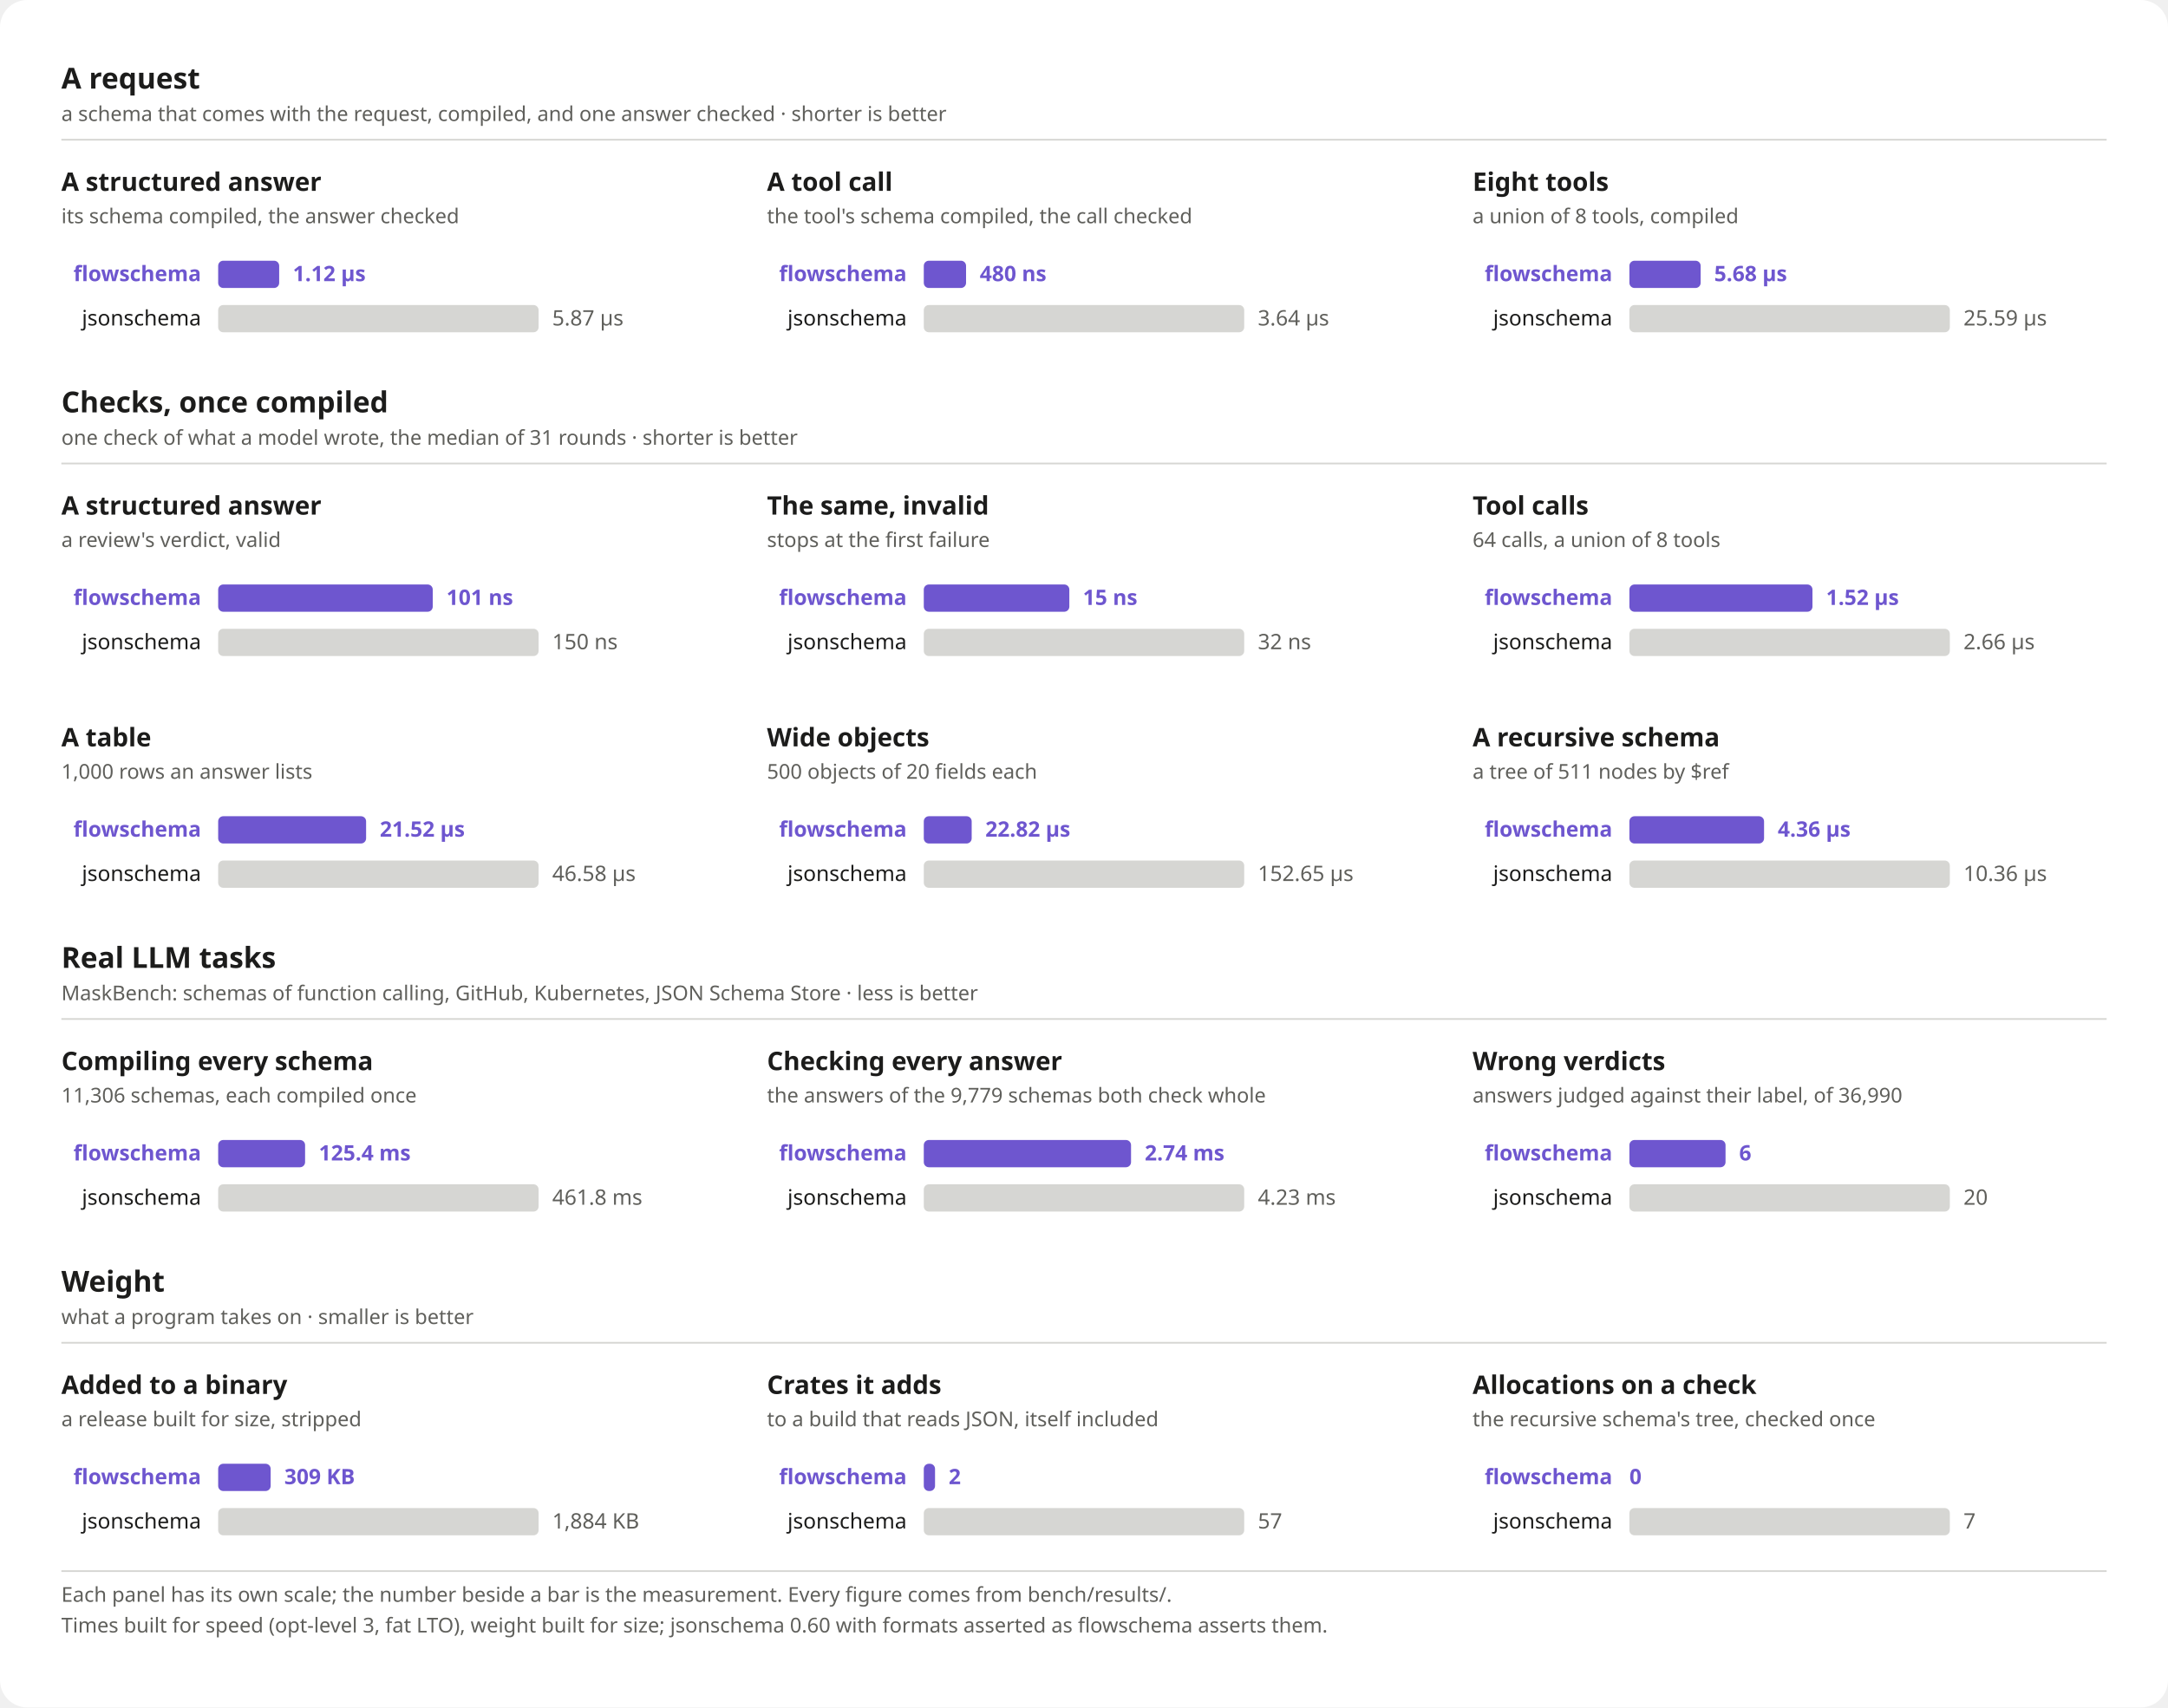
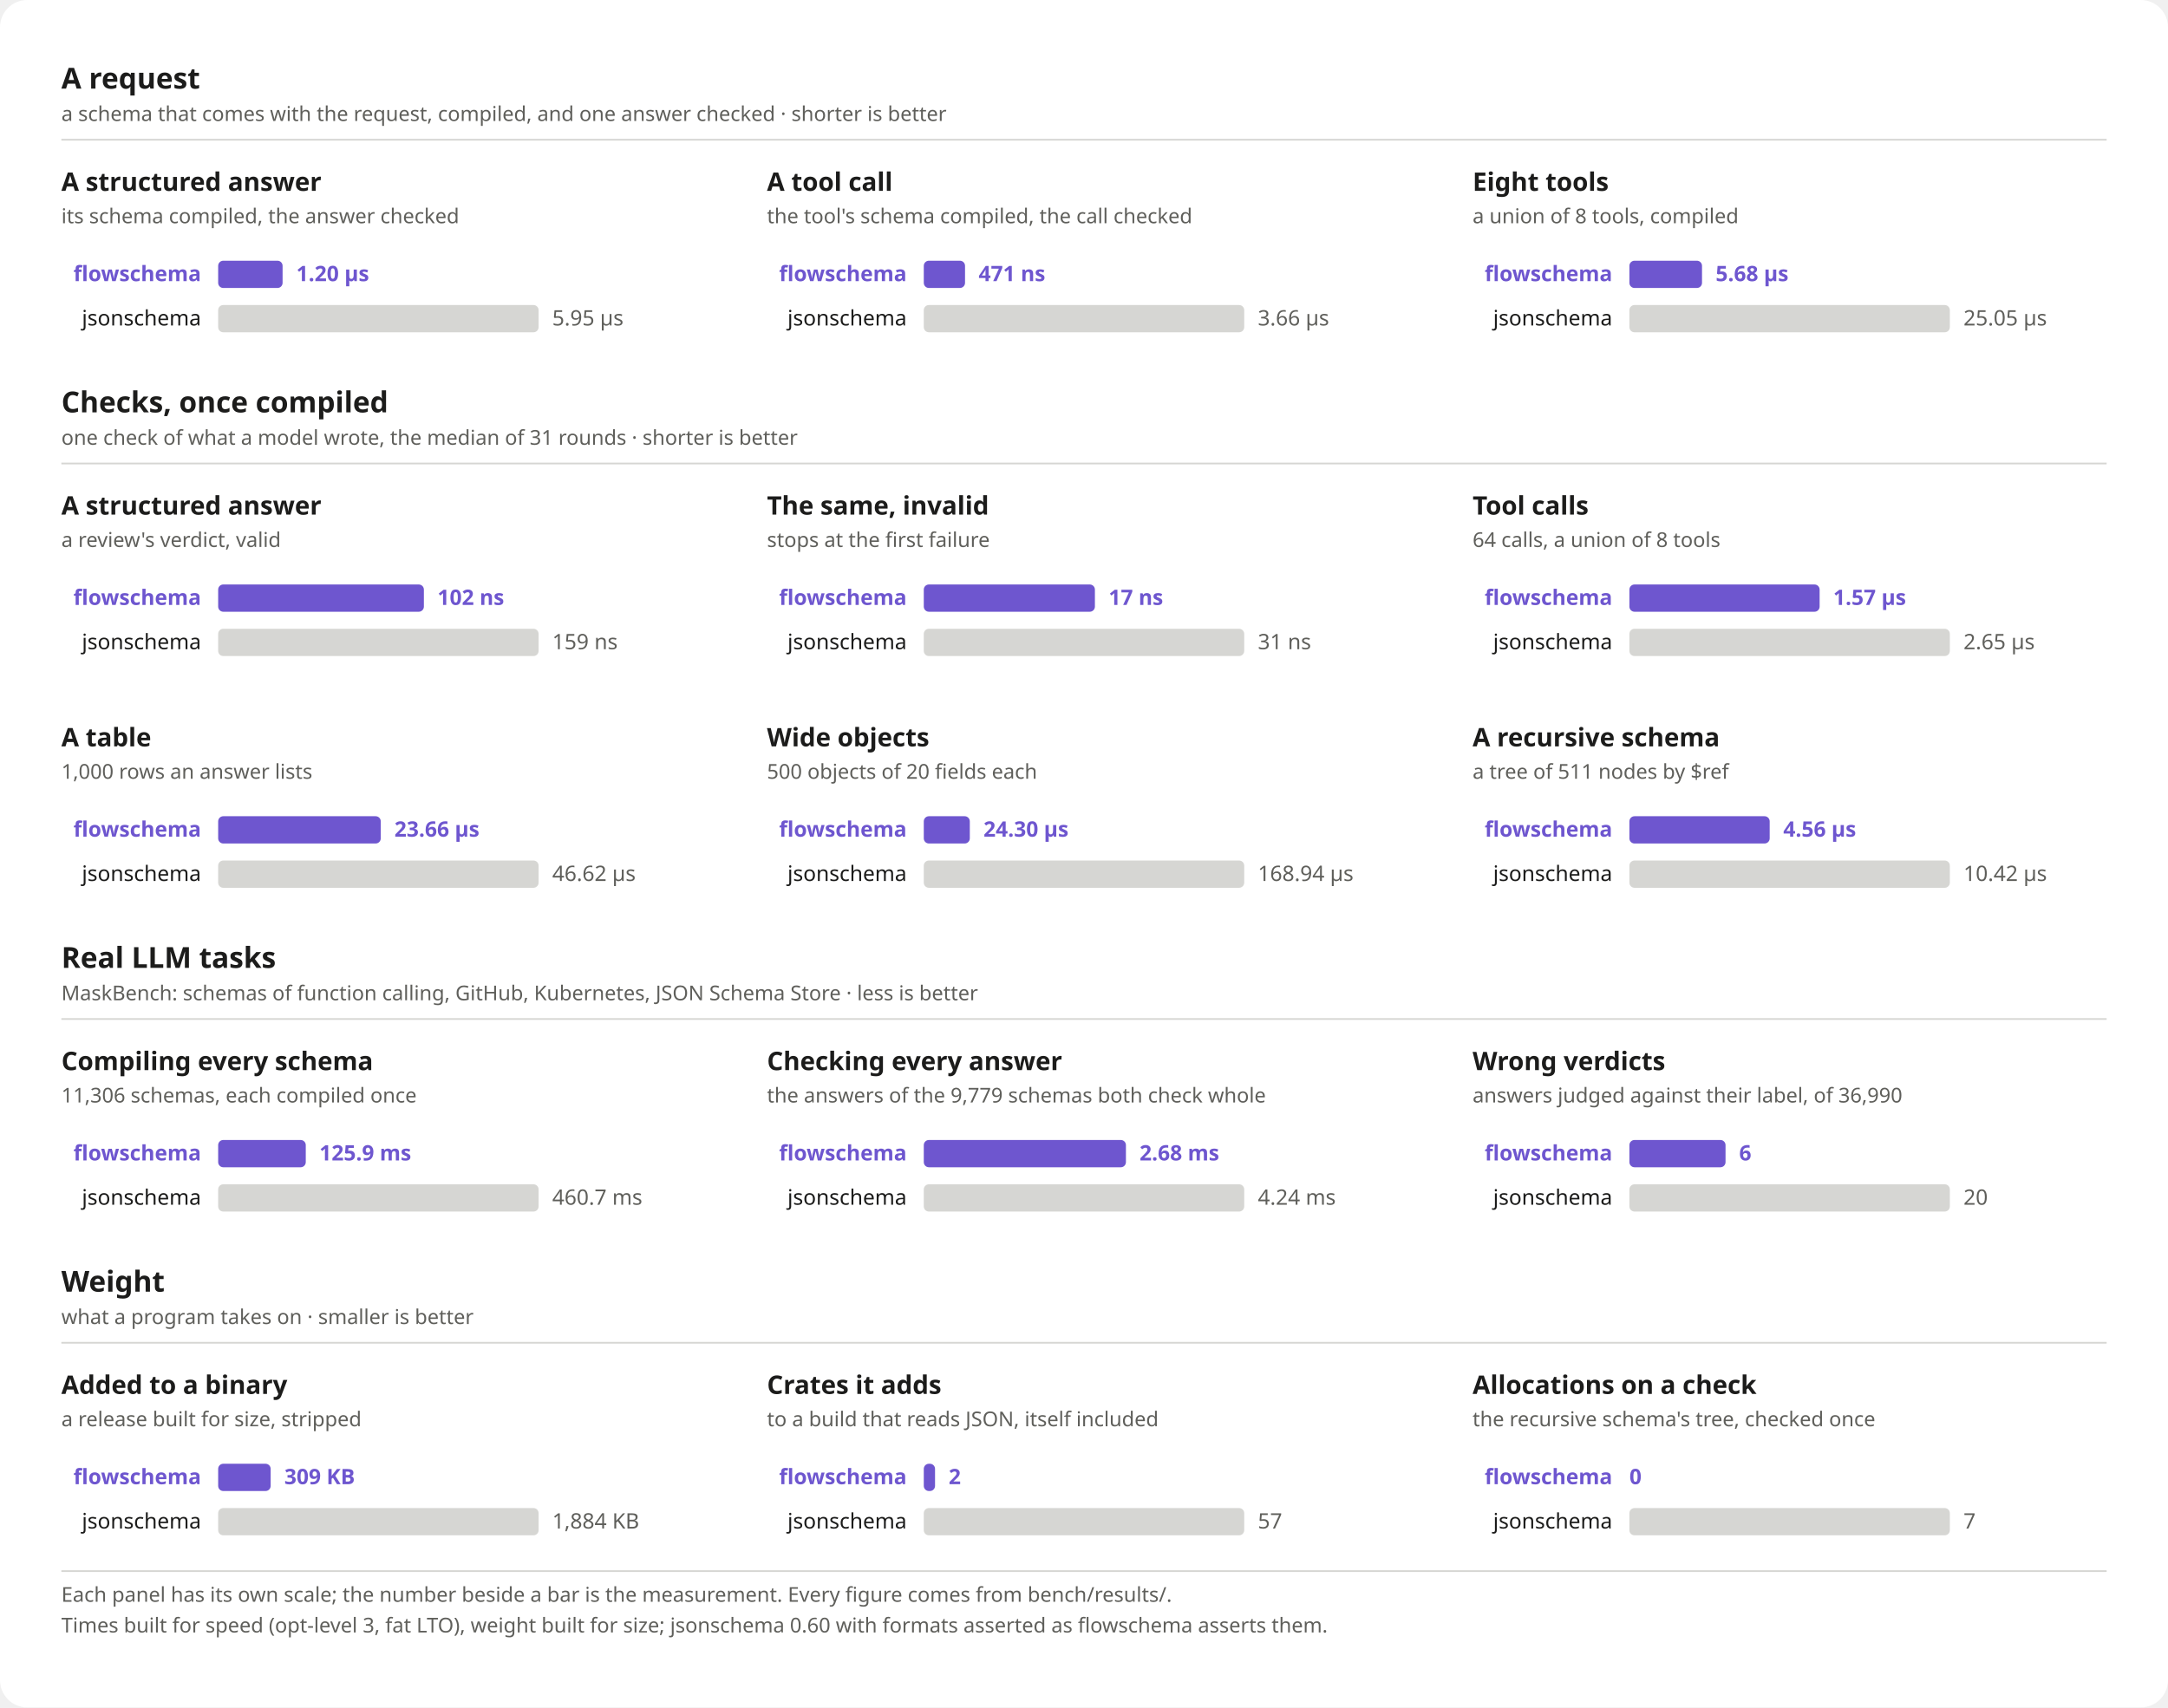
<svg xmlns="http://www.w3.org/2000/svg" width="1272" height="1002" viewBox="0 0 1272 1002">
  <defs>
    <style>
text { font-family: -apple-system, BlinkMacSystemFont, "Segoe UI", "Noto Sans", Helvetica, Arial, sans-serif; fill: #1c1c1b; }
.section { font-size: 17px; font-weight: 700; }
.title { font-size: 15px; font-weight: 600; }
.note { font-size: 12px; fill: #5f5f5b; }
.label, .value { font-size: 12.5px; }
.value { fill: #5f5f5b; font-variant-numeric: tabular-nums; }
.ours { font-size: 12.5px; font-weight: 600; fill: #6e56cf; font-variant-numeric: tabular-nums; }
</style>
  </defs>
  <rect width="1272" height="1002" rx="16" fill="#ffffff" />
  <g transform="translate(36 36)">
    <text x="0" y="16" class="section">A request</text>
    <text x="0" y="35" class="note">a schema that comes with the request, compiled, and one answer checked · shorter is better</text>
    <line x1="0" y1="46" x2="1200" y2="46" stroke="#d6d6d3" />
    <text x="0" y="76" class="title">A structured answer</text>
    <text x="0" y="95" class="note">its schema compiled, the answer checked</text>
    <text x="82" y="129" text-anchor="end" class="ours">flowschema</text>
-     <rect x="92" y="117" width="35.8" height="16" rx="3" fill="#6e56cf" />
-     <text x="135.824" y="129" class="ours">1.12 µs</text>
+     <rect x="92" y="117" width="37.8" height="16" rx="3" fill="#6e56cf" />
+     <text x="137.837" y="129" class="ours">1.20 µs</text>
    <text x="82" y="155" text-anchor="end" class="label">jsonschema</text>
    <rect x="92" y="143" width="188.0" height="16" rx="3" fill="#d6d6d3" />
-     <text x="288" y="155" class="value">5.87 µs</text>
+     <text x="288" y="155" class="value">5.95 µs</text>
    <text x="414" y="76" class="title">A tool call</text>
    <text x="414" y="95" class="note">the tool's schema compiled, the call checked</text>
    <text x="496" y="129" text-anchor="end" class="ours">flowschema</text>
-     <rect x="506" y="117" width="24.8" height="16" rx="3" fill="#6e56cf" />
-     <text x="538.828" y="129" class="ours">480 ns</text>
+     <rect x="506" y="117" width="24.2" height="16" rx="3" fill="#6e56cf" />
+     <text x="538.172" y="129" class="ours">471 ns</text>
    <text x="496" y="155" text-anchor="end" class="label">jsonschema</text>
    <rect x="506" y="143" width="188.0" height="16" rx="3" fill="#d6d6d3" />
-     <text x="702" y="155" class="value">3.64 µs</text>
+     <text x="702" y="155" class="value">3.66 µs</text>
    <text x="828" y="76" class="title">Eight tools</text>
    <text x="828" y="95" class="note">a union of 8 tools, compiled</text>
    <text x="910" y="129" text-anchor="end" class="ours">flowschema</text>
-     <rect x="920" y="117" width="41.8" height="16" rx="3" fill="#6e56cf" />
-     <text x="969.758" y="129" class="ours">5.68 µs</text>
+     <rect x="920" y="117" width="42.6" height="16" rx="3" fill="#6e56cf" />
+     <text x="970.61" y="129" class="ours">5.68 µs</text>
    <text x="910" y="155" text-anchor="end" class="label">jsonschema</text>
    <rect x="920" y="143" width="188.0" height="16" rx="3" fill="#d6d6d3" />
-     <text x="1116" y="155" class="value">25.59 µs</text>
+     <text x="1116" y="155" class="value">25.05 µs</text>
    <text x="0" y="206" class="section">Checks, once compiled</text>
    <text x="0" y="225" class="note">one check of what a model wrote, the median of 31 rounds · shorter is better</text>
    <line x1="0" y1="236" x2="1200" y2="236" stroke="#d6d6d3" />
    <text x="0" y="266" class="title">A structured answer</text>
    <text x="0" y="285" class="note">a review's verdict, valid</text>
    <text x="82" y="319" text-anchor="end" class="ours">flowschema</text>
-     <rect x="92" y="307" width="125.9" height="16" rx="3" fill="#6e56cf" />
-     <text x="225.921" y="319" class="ours">101 ns</text>
+     <rect x="92" y="307" width="120.7" height="16" rx="3" fill="#6e56cf" />
+     <text x="220.662" y="319" class="ours">102 ns</text>
    <text x="82" y="345" text-anchor="end" class="label">jsonschema</text>
    <rect x="92" y="333" width="188.0" height="16" rx="3" fill="#d6d6d3" />
-     <text x="288" y="345" class="value">150 ns</text>
+     <text x="288" y="345" class="value">159 ns</text>
    <text x="414" y="266" class="title">The same, invalid</text>
    <text x="414" y="285" class="note">stops at the first failure</text>
    <text x="496" y="319" text-anchor="end" class="ours">flowschema</text>
-     <rect x="506" y="307" width="85.4" height="16" rx="3" fill="#6e56cf" />
-     <text x="599.35" y="319" class="ours">15 ns</text>
+     <rect x="506" y="307" width="100.4" height="16" rx="3" fill="#6e56cf" />
+     <text x="614.448" y="319" class="ours">17 ns</text>
    <text x="496" y="345" text-anchor="end" class="label">jsonschema</text>
    <rect x="506" y="333" width="188.0" height="16" rx="3" fill="#d6d6d3" />
-     <text x="702" y="345" class="value">32 ns</text>
+     <text x="702" y="345" class="value">31 ns</text>
    <text x="828" y="266" class="title">Tool calls</text>
    <text x="828" y="285" class="note">64 calls, a union of 8 tools</text>
    <text x="910" y="319" text-anchor="end" class="ours">flowschema</text>
-     <rect x="920" y="307" width="107.4" height="16" rx="3" fill="#6e56cf" />
-     <text x="1035.39" y="319" class="ours">1.52 µs</text>
+     <rect x="920" y="307" width="111.6" height="16" rx="3" fill="#6e56cf" />
+     <text x="1039.586" y="319" class="ours">1.57 µs</text>
    <text x="910" y="345" text-anchor="end" class="label">jsonschema</text>
    <rect x="920" y="333" width="188.0" height="16" rx="3" fill="#d6d6d3" />
-     <text x="1116" y="345" class="value">2.66 µs</text>
+     <text x="1116" y="345" class="value">2.65 µs</text>
    <text x="0" y="402" class="title">A table</text>
    <text x="0" y="421" class="note">1,000 rows an answer lists</text>
    <text x="82" y="455" text-anchor="end" class="ours">flowschema</text>
-     <rect x="92" y="443" width="86.8" height="16" rx="3" fill="#6e56cf" />
-     <text x="186.844" y="455" class="ours">21.52 µs</text>
+     <rect x="92" y="443" width="95.4" height="16" rx="3" fill="#6e56cf" />
+     <text x="195.409" y="455" class="ours">23.66 µs</text>
    <text x="82" y="481" text-anchor="end" class="label">jsonschema</text>
    <rect x="92" y="469" width="188.0" height="16" rx="3" fill="#d6d6d3" />
-     <text x="288" y="481" class="value">46.58 µs</text>
+     <text x="288" y="481" class="value">46.62 µs</text>
    <text x="414" y="402" class="title">Wide objects</text>
    <text x="414" y="421" class="note">500 objects of 20 fields each</text>
    <text x="496" y="455" text-anchor="end" class="ours">flowschema</text>
-     <rect x="506" y="443" width="28.1" height="16" rx="3" fill="#6e56cf" />
-     <text x="542.105" y="455" class="ours">22.82 µs</text>
+     <rect x="506" y="443" width="27.0" height="16" rx="3" fill="#6e56cf" />
+     <text x="541.038" y="455" class="ours">24.30 µs</text>
    <text x="496" y="481" text-anchor="end" class="label">jsonschema</text>
    <rect x="506" y="469" width="188.0" height="16" rx="3" fill="#d6d6d3" />
-     <text x="702" y="481" class="value">152.65 µs</text>
+     <text x="702" y="481" class="value">168.94 µs</text>
    <text x="828" y="402" class="title">A recursive schema</text>
    <text x="828" y="421" class="note">a tree of 511 nodes by $ref</text>
    <text x="910" y="455" text-anchor="end" class="ours">flowschema</text>
-     <rect x="920" y="443" width="79.0" height="16" rx="3" fill="#6e56cf" />
-     <text x="1007.025" y="455" class="ours">4.36 µs</text>
+     <rect x="920" y="443" width="82.3" height="16" rx="3" fill="#6e56cf" />
+     <text x="1010.268" y="455" class="ours">4.56 µs</text>
    <text x="910" y="481" text-anchor="end" class="label">jsonschema</text>
    <rect x="920" y="469" width="188.0" height="16" rx="3" fill="#d6d6d3" />
-     <text x="1116" y="481" class="value">10.36 µs</text>
+     <text x="1116" y="481" class="value">10.42 µs</text>
    <text x="0" y="532" class="section">Real LLM tasks</text>
    <text x="0" y="551" class="note">MaskBench: schemas of function calling, GitHub, Kubernetes, JSON Schema Store · less is better</text>
    <line x1="0" y1="562" x2="1200" y2="562" stroke="#d6d6d3" />
    <text x="0" y="592" class="title">Compiling every schema</text>
    <text x="0" y="611" class="note">11,306 schemas, each compiled once</text>
    <text x="82" y="645" text-anchor="end" class="ours">flowschema</text>
-     <rect x="92" y="633" width="51.0" height="16" rx="3" fill="#6e56cf" />
-     <text x="151.046" y="645" class="ours">125.4 ms</text>
+     <rect x="92" y="633" width="51.4" height="16" rx="3" fill="#6e56cf" />
+     <text x="151.368" y="645" class="ours">125.9 ms</text>
    <text x="82" y="671" text-anchor="end" class="label">jsonschema</text>
    <rect x="92" y="659" width="188.0" height="16" rx="3" fill="#d6d6d3" />
-     <text x="288" y="671" class="value">461.8 ms</text>
+     <text x="288" y="671" class="value">460.7 ms</text>
    <text x="414" y="592" class="title">Checking every answer</text>
    <text x="414" y="611" class="note">the answers of the 9,779 schemas both check whole</text>
    <text x="496" y="645" text-anchor="end" class="ours">flowschema</text>
-     <rect x="506" y="633" width="121.6" height="16" rx="3" fill="#6e56cf" />
-     <text x="635.644" y="645" class="ours">2.74 ms</text>
+     <rect x="506" y="633" width="118.6" height="16" rx="3" fill="#6e56cf" />
+     <text x="632.593" y="645" class="ours">2.68 ms</text>
    <text x="496" y="671" text-anchor="end" class="label">jsonschema</text>
    <rect x="506" y="659" width="188.0" height="16" rx="3" fill="#d6d6d3" />
-     <text x="702" y="671" class="value">4.23 ms</text>
+     <text x="702" y="671" class="value">4.24 ms</text>
    <text x="828" y="592" class="title">Wrong verdicts</text>
    <text x="828" y="611" class="note">answers judged against their label, of 36,990</text>
    <text x="910" y="645" text-anchor="end" class="ours">flowschema</text>
    <rect x="920" y="633" width="56.4" height="16" rx="3" fill="#6e56cf" />
    <text x="984.4" y="645" class="ours">6</text>
    <text x="910" y="671" text-anchor="end" class="label">jsonschema</text>
    <rect x="920" y="659" width="188.0" height="16" rx="3" fill="#d6d6d3" />
    <text x="1116" y="671" class="value">20</text>
    <text x="0" y="722" class="section">Weight</text>
    <text x="0" y="741" class="note">what a program takes on · smaller is better</text>
    <line x1="0" y1="752" x2="1200" y2="752" stroke="#d6d6d3" />
    <text x="0" y="782" class="title">Added to a binary</text>
    <text x="0" y="801" class="note">a release built for size, stripped</text>
    <text x="82" y="835" text-anchor="end" class="ours">flowschema</text>
    <rect x="92" y="823" width="30.8" height="16" rx="3" fill="#6e56cf" />
-     <text x="130.845" y="835" class="ours">309 KB</text>
+     <text x="130.848" y="835" class="ours">309 KB</text>
    <text x="82" y="861" text-anchor="end" class="label">jsonschema</text>
    <rect x="92" y="849" width="188.0" height="16" rx="3" fill="#d6d6d3" />
    <text x="288" y="861" class="value">1,884 KB</text>
    <text x="414" y="782" class="title">Crates it adds</text>
    <text x="414" y="801" class="note">to a build that reads JSON, itself included</text>
    <text x="496" y="835" text-anchor="end" class="ours">flowschema</text>
    <rect x="506" y="823" width="6.6" height="16" rx="3" fill="#6e56cf" />
    <text x="520.596" y="835" class="ours">2</text>
    <text x="496" y="861" text-anchor="end" class="label">jsonschema</text>
    <rect x="506" y="849" width="188.0" height="16" rx="3" fill="#d6d6d3" />
    <text x="702" y="861" class="value">57</text>
    <text x="828" y="782" class="title">Allocations on a check</text>
    <text x="828" y="801" class="note">the recursive schema's tree, checked once</text>
    <text x="910" y="835" text-anchor="end" class="ours">flowschema</text>
    <text x="920" y="835" class="ours">0</text>
    <text x="910" y="861" text-anchor="end" class="label">jsonschema</text>
    <rect x="920" y="849" width="188.0" height="16" rx="3" fill="#d6d6d3" />
    <text x="1116" y="861" class="value">7</text>
    <line x1="0" y1="886" x2="1200" y2="886" stroke="#d6d6d3" />
    <text x="0" y="904" class="note">Each panel has its own scale; the number beside a bar is the measurement. Every figure comes from bench/results/.</text>
    <text x="0" y="922" class="note">Times built for speed (opt-level 3, fat LTO), weight built for size; jsonschema 0.60 with formats asserted as flowschema asserts them.</text>
  </g>
</svg>
